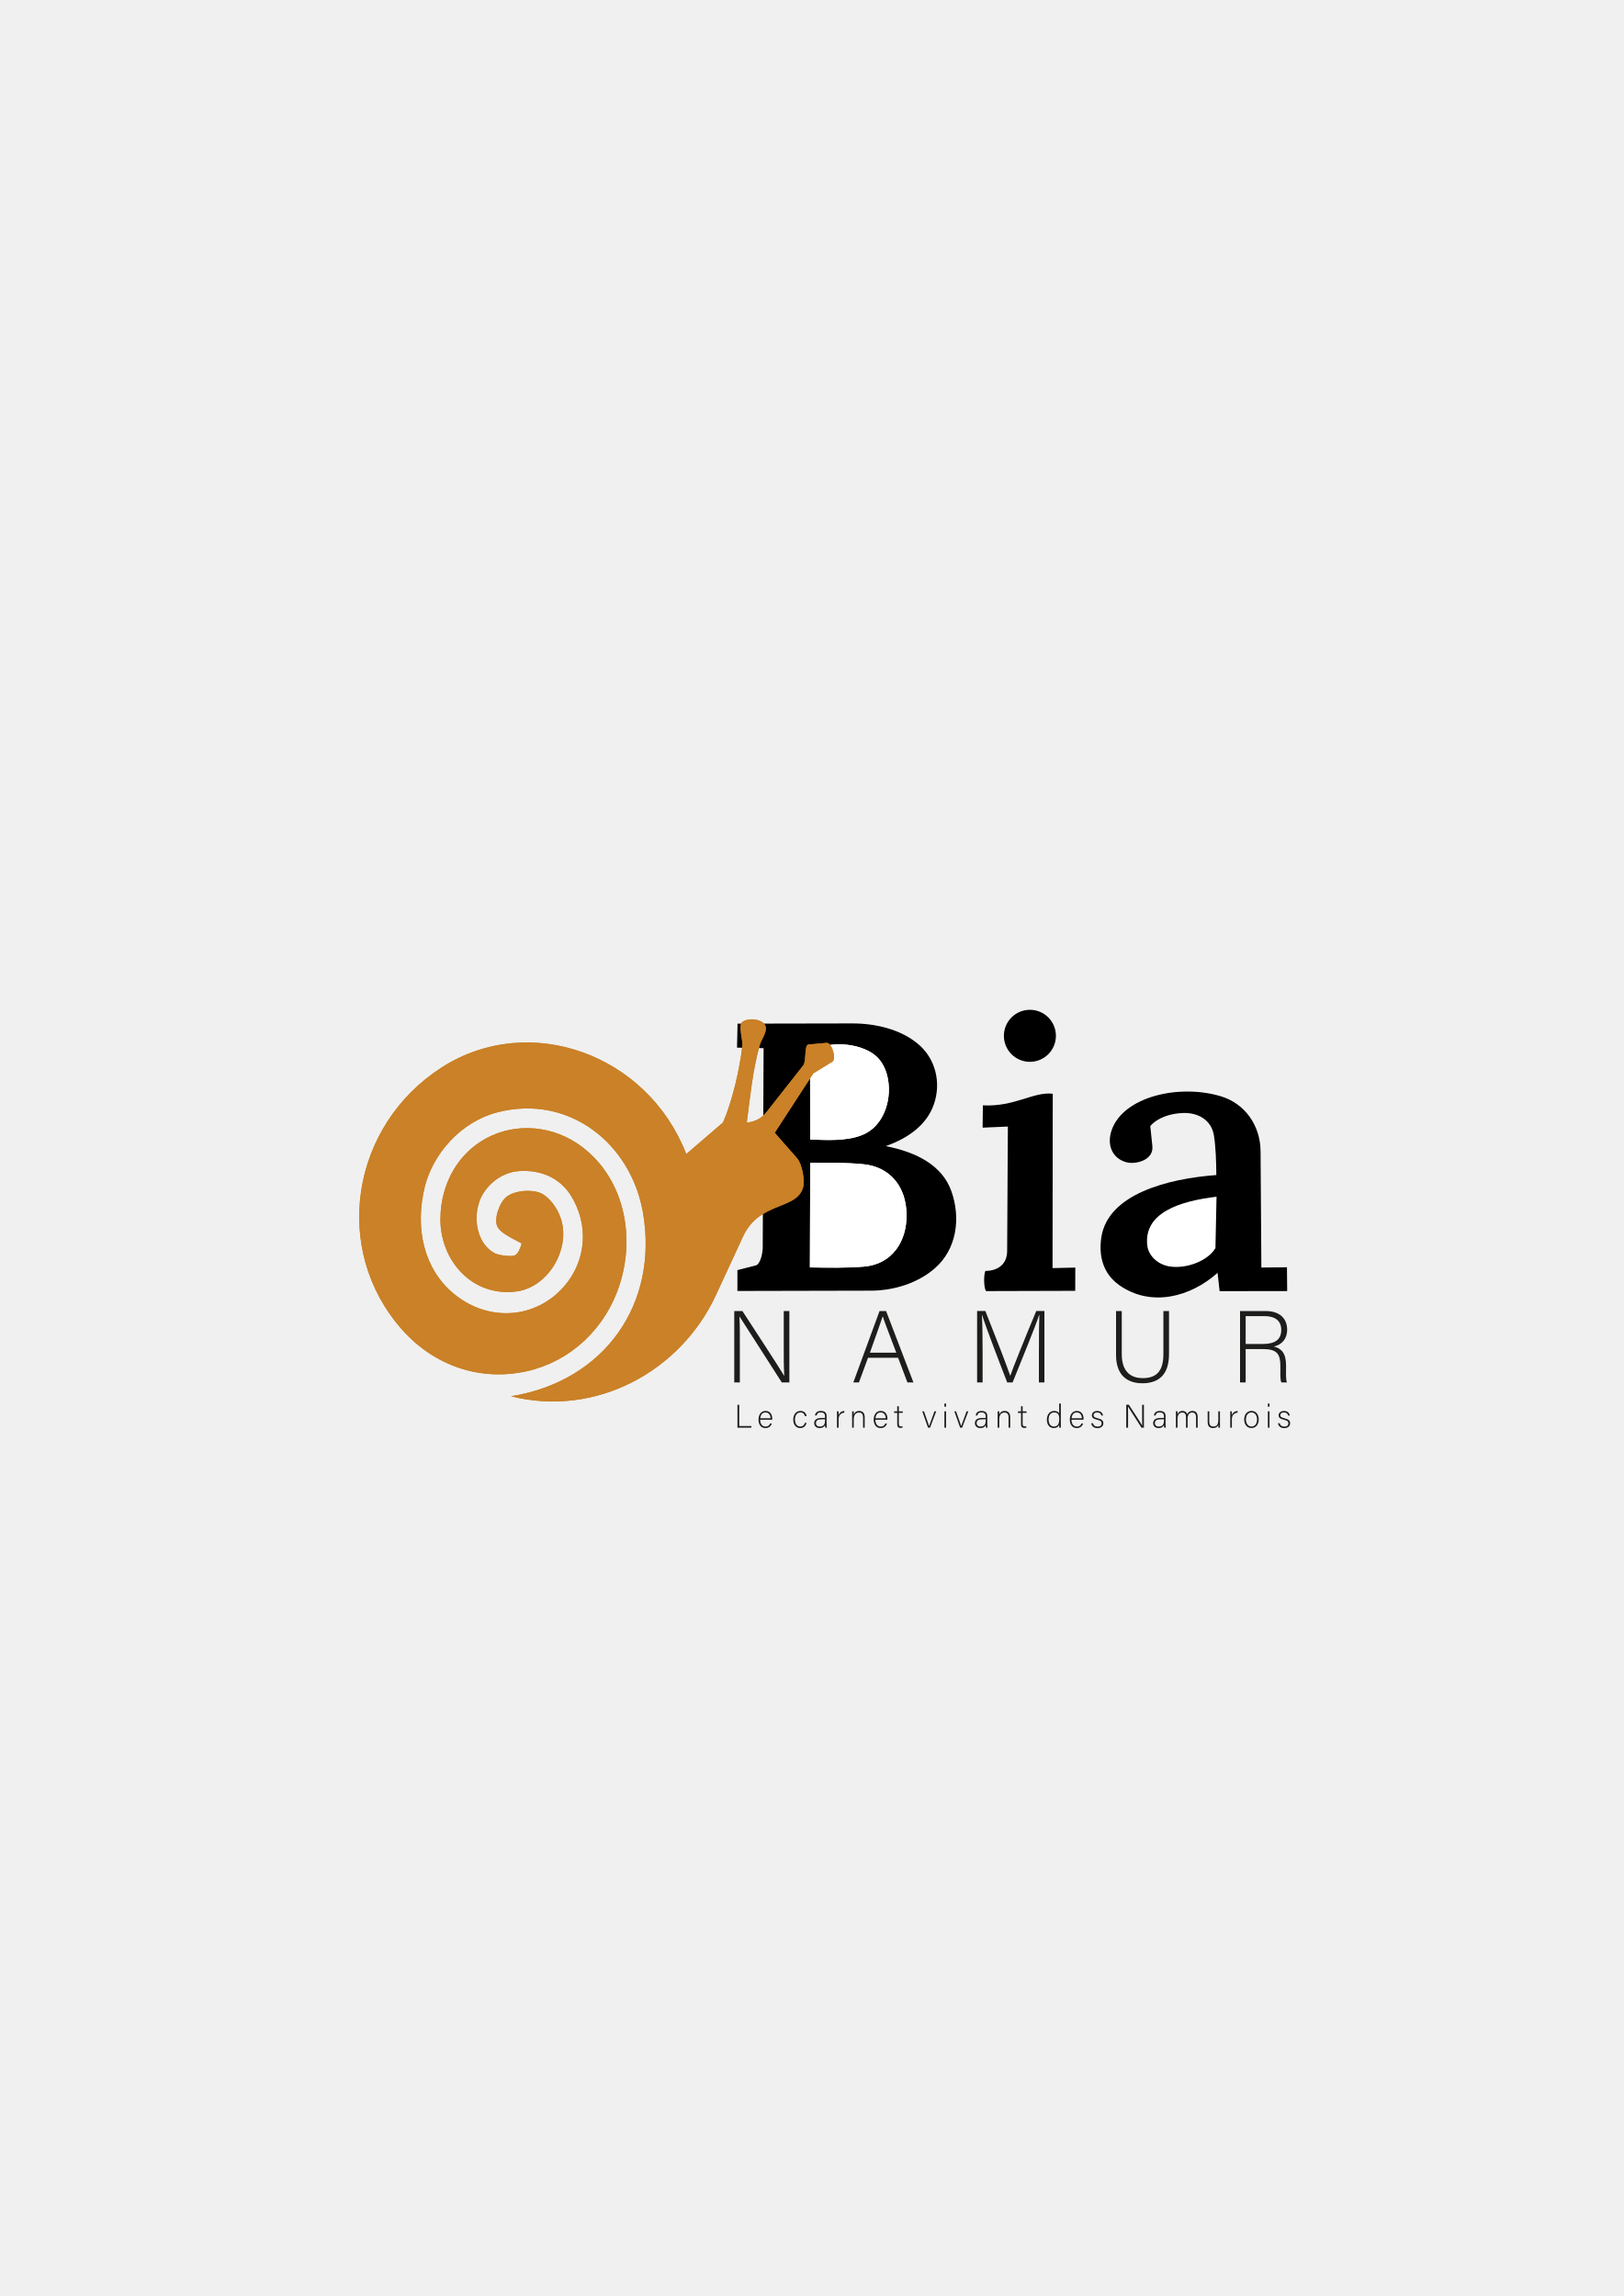
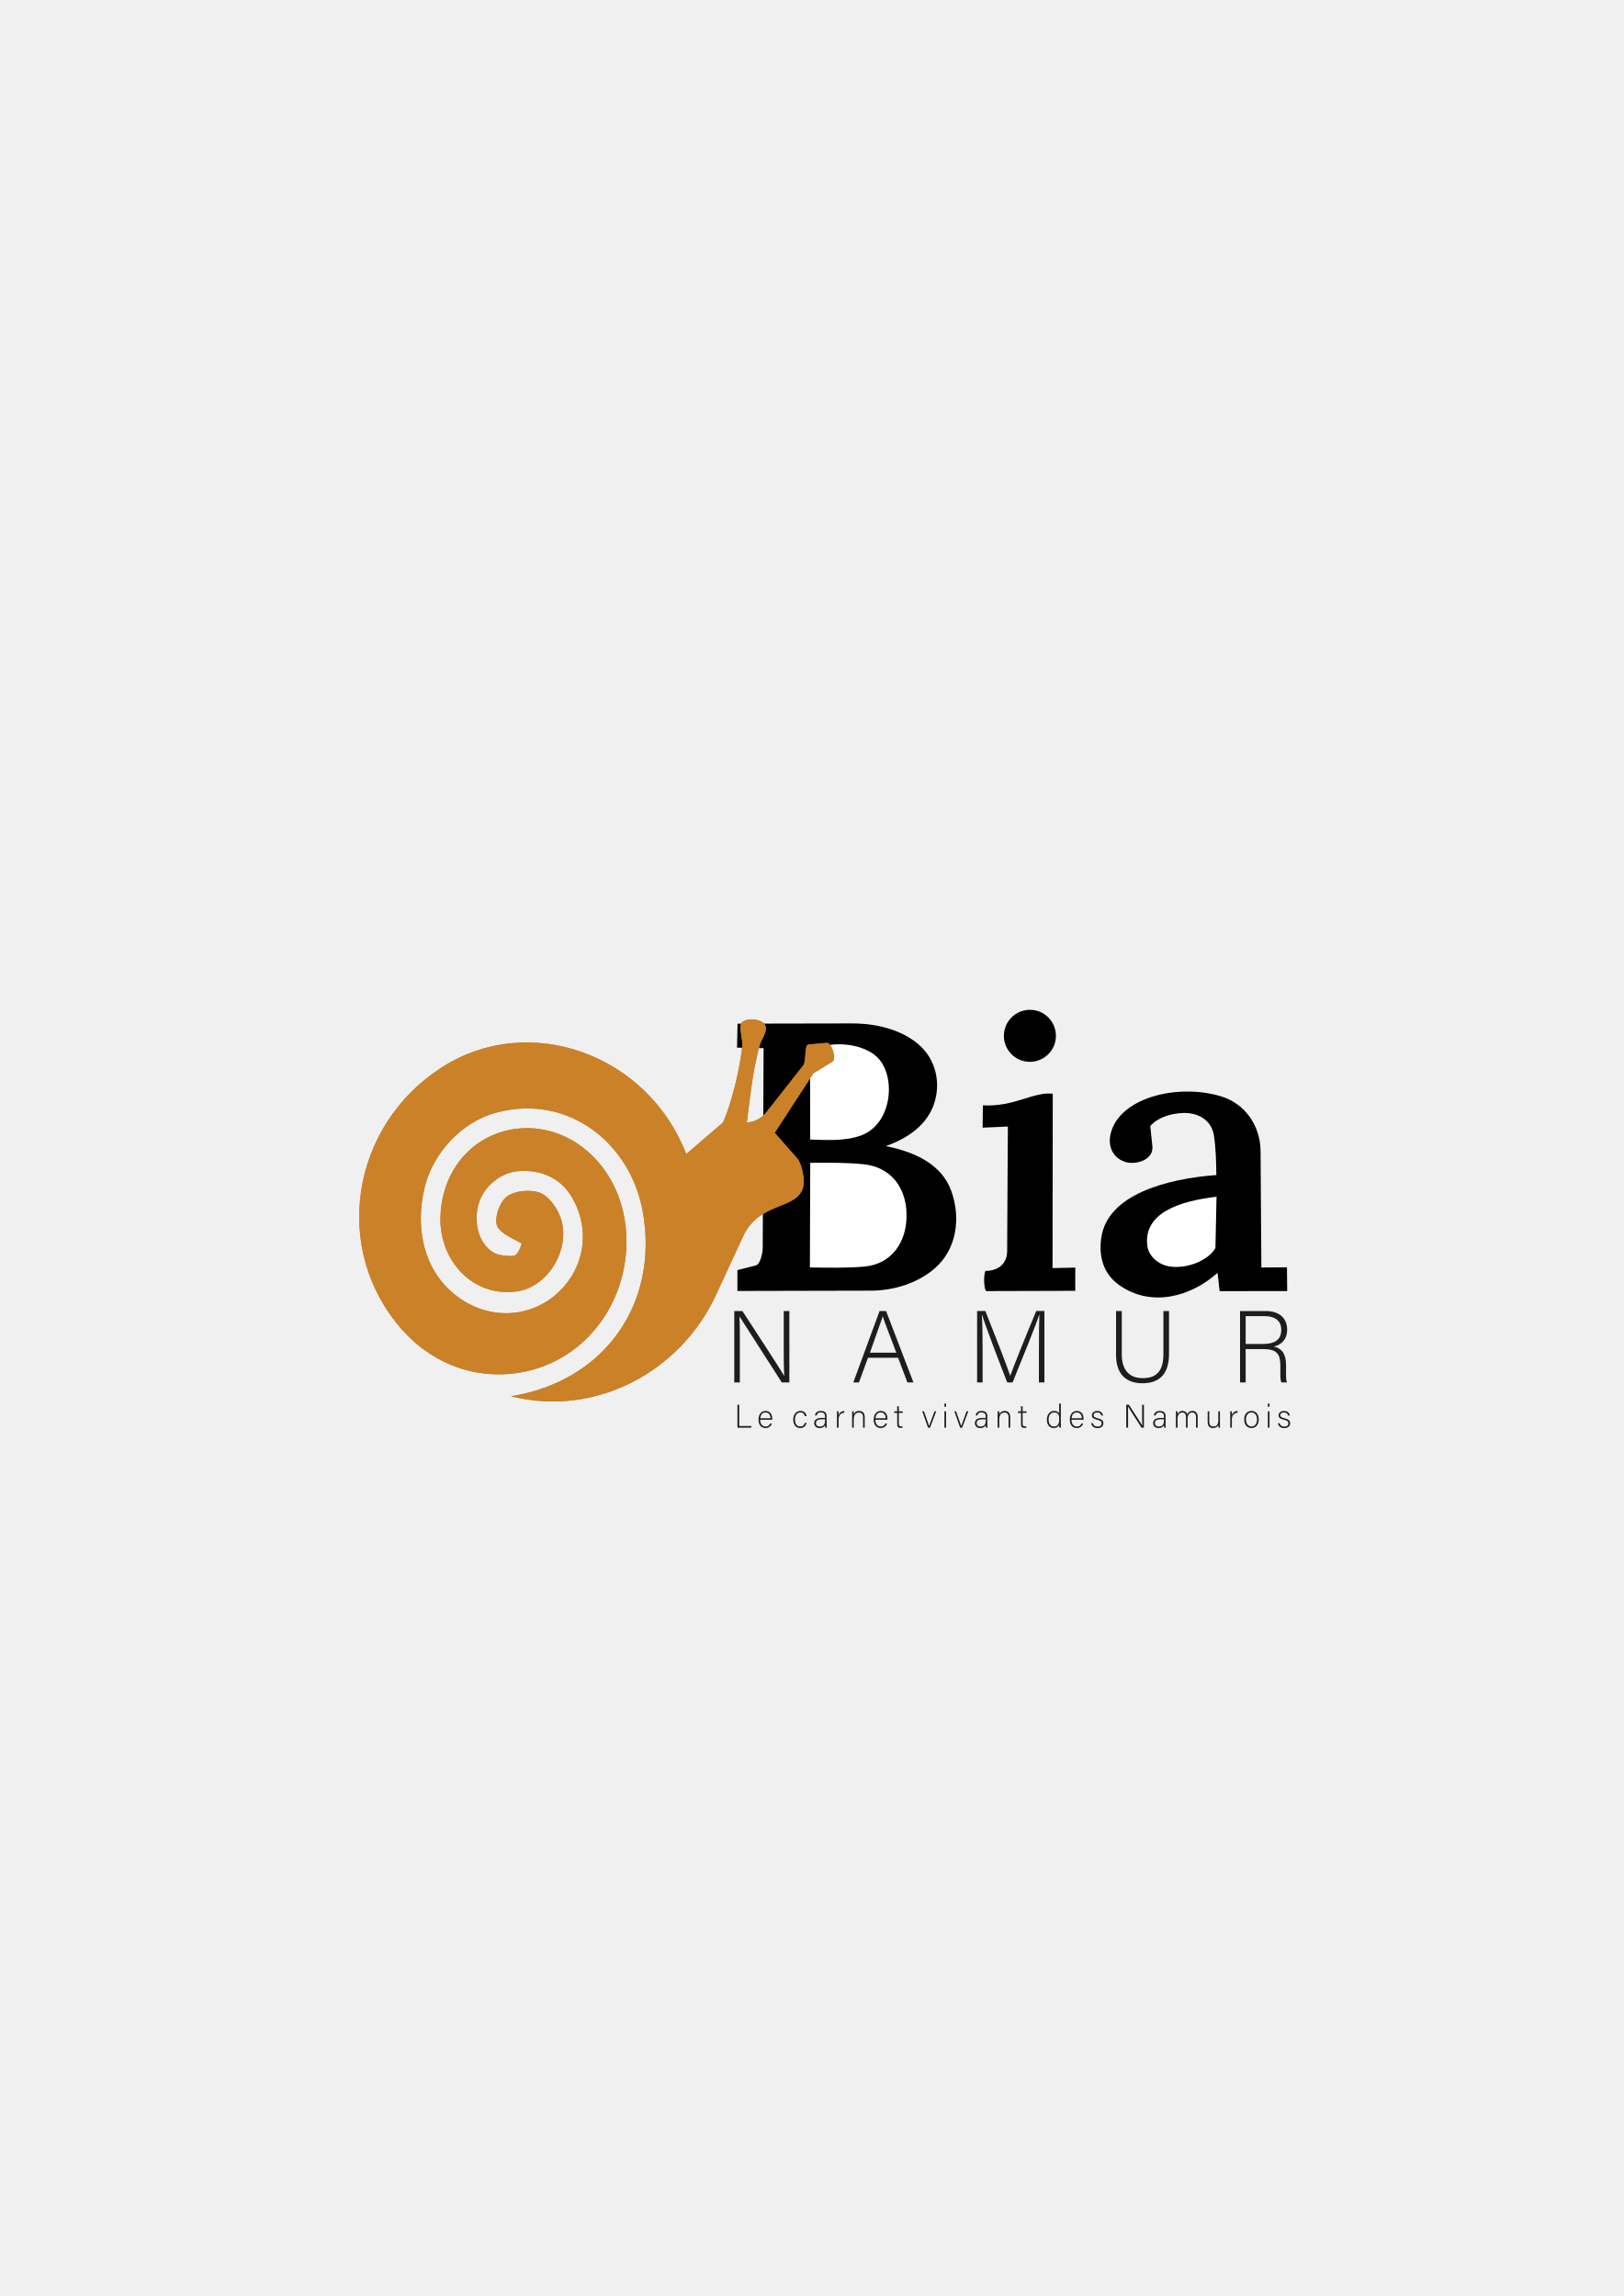
<svg xmlns="http://www.w3.org/2000/svg" id="Calque_1" baseProfile="tiny" version="1.2" viewBox="0 0 595.28 841.89">
  <g>
-     <path d="M387.13,379.81c0-5.27-4.27-9.54-9.54-9.54s-9.54,4.27-9.54,9.54,4.27,9.54,9.54,9.54,9.54-4.27,9.54-9.54ZM319.15,473.26c8.75-.02,17.4-2.86,23.52-8.16,8.11-7.02,9.67-18.54,6.07-28.47-3.34-9.2-12.41-14.11-24-16.39,8.77-3.09,15.19-8.14,17.68-15.44,2.65-7.76.67-16.56-5.86-22.03-6.45-5.4-15.66-7.53-24.17-7.52l-41.99.08-.2,8.81,9.74.19-.32,73.22c0,1.98-.89,6.02-2.53,6.44l-6.74,1.72v7.65s48.8-.11,48.8-.11ZM410.22,471.14c11.74,8.33,26.3,4.41,36.16-4.44l.75,6.72,24.78-.04-.09-8.72-9.38.09-.29-42.63c-.06-9.5-5.77-17.56-14.68-20.2-15.4-4.56-35.57.21-39.88,12.34-2,5.64.28,10.58,5.43,11.91,3.34.87,10.01-.73,9.46-5.96l-.77-7.33c2.72-3.12,7.47-4.66,12.14-4.79,5.28-.14,10.29,2.47,11.2,8.29.69,4.42.84,9.85.87,14.46-17.71,1.32-39.75,6.94-42.16,22.86-1,6.64.55,13.23,6.46,17.42ZM361.51,473.41l32.7-.09.03-8.53-8.35.19.08-63.94c-7.2-.8-13.94,4.87-25.62,4.26l-.1,8.19,9.26-.41-.27,45.72c-.03,4.57-3.18,7.19-7.98,7.22-.68,1.47-.61,6.32.26,7.39Z" fill="#fff" />
-     <path d="M428.96,464.4c-4.95-.75-7.94-4.37-8.33-7.55-1.51-12.16,11.86-16.44,25.37-18.05l-.4,18.83c-2.8,4.8-10.76,7.65-16.64,6.76Z" fill="#fff" />
+     <path d="M387.13,379.81c0-5.27-4.27-9.54-9.54-9.54s-9.54,4.27-9.54,9.54,4.27,9.54,9.54,9.54,9.54-4.27,9.54-9.54ZM319.15,473.26c8.75-.02,17.4-2.86,23.52-8.16,8.11-7.02,9.67-18.54,6.07-28.47-3.34-9.2-12.41-14.11-24-16.39,8.77-3.09,15.19-8.14,17.68-15.44,2.65-7.76.67-16.56-5.86-22.03-6.45-5.4-15.66-7.53-24.17-7.52l-41.99.08-.2,8.81,9.74.19-.32,73.22c0,1.98-.89,6.02-2.53,6.44l-6.74,1.72v7.65l48.8-.11h0ZM410.22,471.14c11.74,8.33,26.3,4.41,36.16-4.44l.75,6.72,24.78-.04-.09-8.72-9.38.09-.29-42.63c-.06-9.5-5.77-17.56-14.68-20.2-15.4-4.56-35.57.21-39.88,12.34-2,5.64.28,10.58,5.43,11.91,3.34.87,10.01-.73,9.46-5.96l-.77-7.33c2.72-3.12,7.47-4.66,12.14-4.79,5.28-.14,10.29,2.47,11.2,8.29.69,4.42.84,9.85.87,14.46-17.71,1.32-39.75,6.94-42.16,22.86-1,6.64.55,13.23,6.46,17.42v.02ZM361.51,473.41l32.7-.09.03-8.53-8.35.19.08-63.94c-7.2-.8-13.94,4.87-25.62,4.26l-.1,8.19,9.26-.41-.27,45.72c-.03,4.57-3.18,7.19-7.98,7.22-.68,1.47-.61,6.32.26,7.39h-.01Z" fill="#fff" />
    <g>
-       <path d="M410.22,471.14c-5.91-4.19-7.46-10.78-6.46-17.42,2.41-15.93,24.45-21.55,42.16-22.86-.03-4.61-.18-10.04-.87-14.46-.91-5.82-5.92-8.44-11.2-8.29-4.67.13-9.43,1.67-12.14,4.79l.77,7.33c.55,5.22-6.12,6.82-9.46,5.96-5.15-1.34-7.44-6.28-5.43-11.91,4.31-12.13,24.49-16.9,39.88-12.34,8.91,2.64,14.61,10.7,14.68,20.2l.29,42.63,9.38-.09.09,8.72-24.78.04-.75-6.72c-9.86,8.85-24.42,12.77-36.16,4.44ZM428.96,464.4c5.88.89,13.83-1.96,16.64-6.76l.4-18.83c-13.51,1.6-26.89,5.89-25.37,18.05.4,3.18,3.38,6.8,8.33,7.55Z" />
+       <path d="M410.22,471.14c-5.91-4.19-7.46-10.78-6.46-17.42,2.41-15.93,24.45-21.55,42.16-22.86-.03-4.61-.18-10.04-.87-14.46-.91-5.82-5.92-8.44-11.2-8.29-4.67.13-9.43,1.67-12.14,4.79l.77,7.33c.55,5.22-6.12,6.82-9.46,5.96-5.15-1.34-7.44-6.28-5.43-11.91,4.31-12.13,24.49-16.9,39.88-12.34,8.91,2.64,14.61,10.7,14.68,20.2l.29,42.63,9.38-.09.09,8.72-24.78.04-.75-6.72c-9.86,8.85-24.42,12.77-36.16,4.44v-.02ZM428.96,464.4c5.88.89,13.83-1.96,16.64-6.76l.4-18.83c-13.51,1.6-26.89,5.89-25.37,18.05.4,3.18,3.38,6.8,8.33,7.55h0Z" />
      <g>
-         <path d="M361.51,473.41c-.87-1.07-.93-5.92-.26-7.39,4.8-.03,7.95-2.65,7.98-7.22l.27-45.72-9.26.41.1-8.19c11.69.61,18.42-5.06,25.62-4.26l-.08,63.94,8.35-.19-.03,8.53-32.7.09Z" />
+         <path d="M361.51,473.41c-.87-1.07-.93-5.92-.26-7.39,4.8-.03,7.95-2.65,7.98-7.22l.27-45.72-9.26.41.1-8.19c11.69.61,18.42-5.06,25.62-4.26l-.08,63.94,8.35-.19-.03,8.53-32.7.09h.01Z" />
        <circle cx="377.58" cy="379.81" r="9.54" />
      </g>
    </g>
-     <g>
-       <path d="M319.15,473.26l-48.81.11v-7.65s6.75-1.72,6.75-1.72c1.64-.42,2.52-4.46,2.53-6.44l.32-73.22-9.74-.19.2-8.81,41.99-.08c8.51-.02,17.72,2.12,24.17,7.52,6.53,5.46,8.51,14.27,5.86,22.03-2.49,7.3-8.91,12.35-17.68,15.44,11.59,2.28,20.67,7.19,24,16.39,3.6,9.93,2.04,21.45-6.07,28.47-6.12,5.3-14.78,8.14-23.52,8.16ZM315.9,416.26c11.58-4.46,12.84-22.7,5.06-29.2-6.16-5.15-18.16-5.09-21.42-2.06-1.23,1.14-2.55,4.58-2.55,6.36l.04,26.48c5.99.18,13.03.67,18.87-1.58ZM332.36,445.21c-.18-9.98-5.9-17.31-15.82-18.31-6.24-.63-13.05-.59-19.49-.52l-.13,38.36c6.57.1,13.53.24,19.85-.3,10.27-.88,15.77-9.19,15.59-19.22Z" />
-       <path d="M332.36,445.21c.18,10.04-5.32,18.35-15.59,19.22-6.32.54-13.28.4-19.85.3l.13-38.36c6.44-.06,13.24-.11,19.49.52,9.92,1,15.64,8.33,15.82,18.31Z" fill="#fff" />
-       <path d="M315.9,416.26c-5.84,2.25-12.88,1.77-18.87,1.58l-.04-26.48c0-1.79,1.32-5.23,2.55-6.36,3.27-3.02,15.26-3.08,21.42,2.06,7.78,6.5,6.51,24.74-5.06,29.2Z" fill="#fff" />
-     </g>
+     <path d="M319.15,473.26l-48.81.11v-7.65l6.75-1.72c1.64-.42,2.52-4.46,2.53-6.44l.32-73.22-9.74-.19.2-8.81,41.99-.08c8.51-.02,17.72,2.12,24.17,7.52,6.53,5.46,8.51,14.27,5.86,22.03-2.49,7.3-8.91,12.35-17.68,15.44,11.59,2.28,20.67,7.19,24,16.39,3.6,9.93,2.04,21.45-6.07,28.47-6.12,5.3-14.78,8.14-23.52,8.16h0ZM315.9,416.26c11.58-4.46,12.84-22.7,5.06-29.2-6.16-5.15-18.16-5.09-21.42-2.06-1.23,1.14-2.55,4.58-2.55,6.36l.04,26.48c5.99.18,13.03.67,18.87-1.58ZM332.36,445.21c-.18-9.98-5.9-17.31-15.82-18.31-6.24-.63-13.05-.59-19.49-.52l-.13,38.36c6.57.1,13.53.24,19.85-.3,10.27-.88,15.77-9.19,15.59-19.22h0Z" />
  </g>
  <g>
-     <path d="M209.63,438.93c7.57,12.84,4.13,27.77-6.69,36.45-10.23,8.2-25.01,8.44-36.46-.91-11.16-9.11-14.52-24.34-10.7-39.5,2.93-11.62,12.88-23.63,26.71-27.16,26.05-6.66,48.86,11.42,53.24,36.9,5.74,33.36-14.05,61.73-48.41,67.26,31.49,7.89,62.37-9.47,75.11-37.03l9.96-21.53c6.04-13.05,19.53-9.56,22.01-17.98.76-2.58-.34-8.63-2.15-10.7l-8.23-9.39,14.18-21.81,6.92-4.23c1.66-1.01-.16-7.09-2.08-6.92l-6.65.61c-1.61.15-.73,6.15-1.88,7.62l-13.36,16.99c-1.95,2.48-4.33,3.73-7.37,4,1.37-10.49,2.14-18.88,4.72-28.37.68-2.49,3.91-6.04,1.22-8.25-1.95-1.6-6.11-1.62-7.7-.14-1.37,1.27.36,6.7.14,8.62-.96,8.45-3.68,20.3-7.08,28.09l-13.49,11.6c-14.21-36.72-57.6-52.32-89.62-31.79-33.38,21.4-40.59,66.93-14.49,96.26,11.89,13.36,28.93,19,45.93,15.1,15.58-3.57,28.64-15.4,33.89-32.12,5.64-17.97,1.27-38.58-13.92-50.09-10.46-7.93-24.27-9.05-35.24-3.08-10.17,5.55-16.46,16.38-16.68,29.18-.26,15.39,11.57,29.05,27.84,26.93,11.65-1.52,19.76-15.38,16.44-26.35-1.39-4.57-4.76-8.63-7.72-9.8-3.56-1.4-9.31-.84-12.24,1.38-2.72,2.05-4.9,8.47-3.33,11.18,1.26,2.16,4.57,3.73,8.8,5.97-.34,1.3-1.22,3.85-2.56,4.4s-5.87-.04-7.3-.79c-6.09-3.18-8.14-11.96-5.62-19.06,1.88-5.3,7.49-10.56,14.4-11.07,7.9-.58,15.23,2.34,19.45,9.5Z" fill="#ca8127" />
-     <path d="M209.63,438.93c-4.22-7.16-11.56-10.08-19.45-9.5-6.91.51-12.52,5.77-14.4,11.07-2.53,7.1-.47,15.88,5.62,19.06,1.43.75,5.96,1.34,7.3.79s2.22-3.1,2.56-4.4c-4.23-2.25-7.54-3.81-8.8-5.97-1.58-2.71.61-9.13,3.33-11.18,2.94-2.22,8.68-2.78,12.24-1.38,2.96,1.16,6.34,5.23,7.72,9.8,3.33,10.97-4.79,24.83-16.44,26.35-16.27,2.13-28.1-11.54-27.84-26.93.22-12.8,6.5-23.63,16.68-29.18,10.96-5.98,24.77-4.85,35.24,3.08,15.19,11.51,19.56,32.11,13.92,50.09-5.25,16.73-18.3,28.55-33.89,32.12-17.01,3.9-34.04-1.74-45.93-15.1-26.11-29.33-18.89-74.86,14.49-96.26,32.02-20.53,75.41-4.93,89.62,31.79l13.49-11.6c3.4-7.79,6.12-19.64,7.08-28.09.22-1.92-1.5-7.35-.14-8.62,1.6-1.49,5.75-1.46,7.7.14,2.69,2.2-.55,5.76-1.22,8.25-2.58,9.49-3.35,17.88-4.72,28.37,3.05-.27,5.42-1.52,7.37-4l13.36-16.99c1.16-1.47.28-7.48,1.88-7.62l6.65-.61c1.92-.18,3.74,5.9,2.08,6.92l-6.92,4.23-14.18,21.81,8.23,9.39c1.81,2.07,2.91,8.12,2.15,10.7-2.48,8.42-15.97,4.92-22.01,17.98l-9.96,21.53c-12.74,27.56-43.61,44.92-75.11,37.03,34.37-5.53,54.15-33.9,48.41-67.26-4.38-25.48-27.19-43.56-53.24-36.9-13.83,3.54-23.78,15.54-26.71,27.16-3.82,15.16-.46,30.38,10.7,39.5,11.46,9.35,26.23,9.11,36.46.91,10.82-8.67,14.25-23.61,6.69-36.45Z" fill="#ca8127" />
+     <path d="M209.63,438.93c7.57,12.84,4.13,27.77-6.69,36.45-10.23,8.2-25.01,8.44-36.46-.91-11.16-9.11-14.52-24.34-10.7-39.5,2.93-11.62,12.88-23.63,26.71-27.16,26.05-6.66,48.86,11.42,53.24,36.9,5.74,33.36-14.05,61.73-48.41,67.26,31.49,7.89,62.37-9.47,75.11-37.03l9.96-21.53c6.04-13.05,19.53-9.56,22.01-17.98.76-2.58-.34-8.63-2.15-10.7l-8.23-9.39,14.18-21.81,6.92-4.23c1.66-1.01-.16-7.09-2.08-6.92l-6.65.61c-1.61.15-.73,6.15-1.88,7.62l-13.36,16.99c-1.95,2.48-4.33,3.73-7.37,4,1.37-10.49,2.14-18.88,4.72-28.37.68-2.49,3.91-6.04,1.22-8.25-1.95-1.6-6.11-1.62-7.7-.14-1.37,1.27.36,6.7.14,8.62-.96,8.45-3.68,20.3-7.08,28.09l-13.49,11.6c-14.21-36.72-57.6-52.32-89.62-31.79-33.38,21.4-40.59,66.93-14.49,96.26,11.89,13.36,28.93,19,45.93,15.1,15.58-3.57,28.64-15.4,33.89-32.12,5.64-17.97,1.27-38.58-13.92-50.09-10.46-7.93-24.27-9.05-35.24-3.08-10.17,5.55-16.46,16.38-16.68,29.18-.26,15.39,11.57,29.05,27.84,26.93,11.65-1.52,19.76-15.38,16.44-26.35-1.39-4.57-4.76-8.63-7.72-9.8-3.56-1.4-9.31-.84-12.24,1.38-2.72,2.05-4.9,8.47-3.33,11.18,1.26,2.16,4.57,3.73,8.8,5.97-.34,1.3-1.22,3.85-2.56,4.4s-5.87-.04-7.3-.79c-6.09-3.18-8.14-11.96-5.62-19.06,1.88-5.3,7.49-10.56,14.4-11.07,7.9-.58,15.23,2.34,19.45,9.5v.03Z" fill="#ca8127" />
+     <path d="M209.63,438.93c-4.22-7.16-11.56-10.08-19.45-9.5-6.91.51-12.52,5.77-14.4,11.07-2.53,7.1-.47,15.88,5.62,19.06,1.43.75,5.96,1.34,7.3.79s2.22-3.1,2.56-4.4c-4.23-2.25-7.54-3.81-8.8-5.97-1.58-2.71.61-9.13,3.33-11.18,2.94-2.22,8.68-2.78,12.24-1.38,2.96,1.16,6.34,5.23,7.72,9.8,3.33,10.97-4.79,24.83-16.44,26.35-16.27,2.13-28.1-11.54-27.84-26.93.22-12.8,6.5-23.63,16.68-29.18,10.96-5.98,24.77-4.85,35.24,3.08,15.19,11.51,19.56,32.11,13.92,50.09-5.25,16.73-18.3,28.55-33.89,32.12-17.01,3.9-34.04-1.74-45.93-15.1-26.11-29.33-18.89-74.86,14.49-96.26,32.02-20.53,75.41-4.93,89.62,31.79l13.49-11.6c3.4-7.79,6.12-19.64,7.08-28.09.22-1.92-1.5-7.35-.14-8.62,1.6-1.49,5.75-1.46,7.7.14,2.69,2.2-.55,5.76-1.22,8.25-2.58,9.49-3.35,17.88-4.72,28.37,3.05-.27,5.42-1.52,7.37-4l13.36-16.99c1.16-1.47.28-7.48,1.88-7.62l6.65-.61c1.92-.18,3.74,5.9,2.08,6.92l-6.92,4.23-14.18,21.81,8.23,9.39c1.81,2.07,2.91,8.12,2.15,10.7-2.48,8.42-15.97,4.92-22.01,17.98l-9.96,21.53c-12.74,27.56-43.61,44.92-75.11,37.03,34.37-5.53,54.15-33.9,48.41-67.26-4.38-25.48-27.19-43.56-53.24-36.9-13.83,3.54-23.78,15.54-26.71,27.16-3.82,15.16-.46,30.38,10.7,39.5,11.46,9.35,26.23,9.11,36.46.91,10.82-8.67,14.25-23.61,6.69-36.45v-.03Z" fill="#ca8127" />
  </g>
  <g>
-     <path d="M269.19,506.91v-26.19h2.99c4.08,6.29,13.66,20.92,15.3,23.76h.04c-.22-3.78-.19-7.63-.19-11.9v-11.86h2.06v26.19h-2.77c-3.89-6.06-13.62-21.29-15.49-24.17h-.04c.19,3.44.15,7.26.15,12.01v12.16h-2.06Z" fill="#1d1d1b" />
-     <path d="M318.23,497.86l-3.33,9.05h-2.06l9.62-26.19h2.39l10.03,26.19h-2.21l-3.41-9.05h-11.04ZM328.59,495.99c-2.92-7.78-4.42-11.52-4.94-13.28h-.04c-.64,1.98-2.32,6.62-4.68,13.28h9.65Z" fill="#1d1d1b" />
-     <path d="M380.89,494.86c0-5.12.04-10.03.15-12.65h-.11c-1.05,3.52-6.36,16.42-9.69,24.69h-1.98c-2.51-6.4-8.01-20.76-9.2-24.73h-.08c.19,2.99.26,9.09.26,13.58v11.15h-2.02v-26.19h3.03c3.59,8.98,8.12,20.73,9.09,23.68h.07c.6-1.91,5.84-14.97,9.5-23.68h2.99v26.19h-2.02v-12.05Z" fill="#1d1d1b" />
-     <path d="M411.26,480.72v15.86c0,6.96,3.93,8.75,7.63,8.75,4.38,0,7.63-1.83,7.63-8.75v-15.86h2.06v15.75c0,8.19-4.34,10.74-9.77,10.74s-9.65-2.81-9.65-10.4v-16.09h2.1Z" fill="#1d1d1b" />
-     <path d="M456.68,494.68v12.23h-2.06v-26.19h9.39c5.16,0,7.89,2.77,7.89,6.88,0,3.33-1.98,5.5-4.9,6.14,2.69.64,4.49,2.39,4.49,6.85v1.01c0,1.83-.15,4.3.34,5.31h-2.06c-.49-1.12-.37-3.22-.37-5.46v-.67c0-4.3-1.27-6.1-6.29-6.1h-6.44ZM456.68,492.8h6.32c4.6,0,6.73-1.72,6.73-5.16,0-3.22-2.1-5.05-6.17-5.05h-6.88v10.21Z" fill="#1d1d1b" />
+     <path d="M269.19,506.91v-26.19h2.99c4.08,6.29,13.66,20.92,15.3,23.76h.04c-.22-3.78-.19-7.63-.19-11.9v-11.86h2.06v26.19h-2.77c-3.89-6.06-13.62-21.29-15.49-24.17h-.04c.19,3.44.15,7.26.15,12.01v12.16h-2.06.01Z" fill="#1d1d1b" />
+     <path d="M318.23,497.86l-3.33,9.05h-2.06l9.62-26.19h2.39l10.03,26.19h-2.21l-3.41-9.05h-11.04,0ZM328.59,495.99c-2.92-7.78-4.42-11.52-4.94-13.28h-.04c-.64,1.98-2.32,6.62-4.68,13.28h9.66Z" fill="#1d1d1b" />
+     <path d="M380.89,494.86c0-5.12.04-10.03.15-12.65h-.11c-1.05,3.52-6.36,16.42-9.69,24.69h-1.98c-2.51-6.4-8.01-20.76-9.2-24.73h-.08c.19,2.99.26,9.09.26,13.58v11.15h-2.02v-26.19h3.03c3.59,8.98,8.12,20.73,9.09,23.68h.07c.6-1.91,5.84-14.97,9.5-23.68h2.99v26.19h-2.02v-12.05h0Z" fill="#1d1d1b" />
+     <path d="M411.26,480.72v15.86c0,6.96,3.93,8.75,7.63,8.75,4.38,0,7.63-1.83,7.63-8.75v-15.86h2.06v15.75c0,8.19-4.34,10.74-9.77,10.74s-9.65-2.81-9.65-10.4v-16.09h2.1,0Z" fill="#1d1d1b" />
+     <path d="M456.68,494.68v12.23h-2.06v-26.19h9.39c5.16,0,7.89,2.77,7.89,6.88,0,3.33-1.98,5.5-4.9,6.14,2.69.64,4.49,2.39,4.49,6.85v1.01c0,1.83-.15,4.3.34,5.31h-2.06c-.49-1.12-.37-3.22-.37-5.46v-.67c0-4.3-1.27-6.1-6.29-6.1h-6.44,0ZM456.68,492.8h6.32c4.6,0,6.73-1.72,6.73-5.16,0-3.22-2.1-5.05-6.17-5.05h-6.88v10.21Z" fill="#1d1d1b" />
  </g>
  <g>
-     <path d="M270.36,515.1h.65v7.8h4.51l-.12.6h-5.04v-8.4Z" fill="#1d1d1b" />
-     <path d="M278.69,520.57c.01,1.55.79,2.51,1.94,2.51s1.51-.64,1.73-1.13h.61c-.25.79-.89,1.69-2.36,1.69-1.82,0-2.53-1.57-2.53-3.09,0-1.71.85-3.19,2.6-3.19,1.85,0,2.43,1.59,2.43,2.72,0,.17,0,.34-.01.49h-4.41ZM282.49,520.04c-.01-1.19-.66-2.12-1.83-2.12-1.24,0-1.8.86-1.93,2.12h3.77Z" fill="#1d1d1b" />
-     <path d="M295.72,521.73c-.29,1.05-.98,1.91-2.33,1.91-1.5,0-2.57-1.12-2.57-3.12,0-1.64.88-3.17,2.64-3.17,1.52,0,2.15,1.08,2.25,1.92h-.61c-.18-.7-.64-1.36-1.65-1.36-1.27,0-1.99,1.08-1.99,2.58s.67,2.58,1.93,2.58c.88,0,1.4-.44,1.71-1.34h.61Z" fill="#1d1d1b" />
-     <path d="M303.07,522.35c0,.53.05.95.08,1.14h-.58c-.05-.14-.08-.41-.11-.92-.2.44-.73,1.07-1.97,1.07-1.39,0-1.99-.9-1.99-1.8,0-1.32,1.02-1.92,2.82-1.92h1.14v-.61c0-.6-.18-1.4-1.55-1.4-1.21,0-1.39.64-1.52,1.13h-.6c.07-.66.48-1.68,2.13-1.68,1.37,0,2.13.58,2.13,1.89v3.11ZM302.48,520.43h-1.18c-1.33,0-2.16.35-2.16,1.38,0,.75.54,1.27,1.38,1.27,1.71,0,1.96-1.14,1.96-2.43v-.22Z" fill="#1d1d1b" />
-     <path d="M306.85,519.13c0-1.01-.01-1.44-.01-1.63h.59c.01.19.02.58.02,1.34.35-.9,1.12-1.44,2.09-1.49v.65c-1.25.08-2.09.95-2.09,2.38v3.12h-.6v-4.37Z" fill="#1d1d1b" />
-     <path d="M312.41,519.01c0-.53,0-1.03-.01-1.51h.59c.02.19.04.97.02,1.14.26-.61.76-1.28,1.99-1.28,1.07,0,2.01.6,2.01,2.25v3.89h-.6v-3.79c0-1.07-.44-1.76-1.49-1.76-1.43,0-1.92,1.19-1.92,2.49v3.06h-.6v-4.49Z" fill="#1d1d1b" />
-     <path d="M320.92,520.57c.01,1.55.79,2.51,1.94,2.51s1.51-.64,1.73-1.13h.61c-.25.79-.89,1.69-2.36,1.69-1.82,0-2.53-1.57-2.53-3.09,0-1.71.85-3.19,2.6-3.19,1.85,0,2.43,1.59,2.43,2.72,0,.17,0,.34-.01.49h-4.41ZM324.72,520.04c-.01-1.19-.66-2.12-1.83-2.12-1.24,0-1.8.86-1.93,2.12h3.77Z" fill="#1d1d1b" />
-     <path d="M327.81,517.5h1.12v-1.87h.6v1.87h1.43v.56h-1.43v3.9c0,.67.14,1.06.72,1.06.18,0,.43-.01.62-.07v.53c-.2.08-.49.11-.74.11-.77,0-1.2-.38-1.2-1.34v-4.17h-1.12v-.56Z" fill="#1d1d1b" />
-     <path d="M338.74,517.5c.97,2.75,1.64,4.62,1.87,5.39h.01c.13-.44.8-2.23,1.97-5.39h.64l-2.27,6h-.72l-2.13-6h.64Z" fill="#1d1d1b" />
+     <path d="M270.36,515.1h.65v7.8h4.51l-.12.6h-5.04v-8.4h0Z" fill="#1d1d1b" />
+     <path d="M278.69,520.57c.01,1.55.79,2.51,1.94,2.51s1.51-.64,1.73-1.13h.61c-.25.79-.89,1.69-2.36,1.69-1.82,0-2.53-1.57-2.53-3.09,0-1.71.85-3.19,2.6-3.19,1.85,0,2.43,1.59,2.43,2.72,0,.17,0,.34-.01.49h-4.41ZM282.49,520.04c-.01-1.19-.66-2.12-1.83-2.12-1.24,0-1.8.86-1.93,2.12h3.77-.01Z" fill="#1d1d1b" />
+     <path d="M295.72,521.73c-.29,1.05-.98,1.91-2.33,1.91-1.5,0-2.57-1.12-2.57-3.12,0-1.64.88-3.17,2.64-3.17,1.52,0,2.15,1.08,2.25,1.92h-.61c-.18-.7-.64-1.36-1.65-1.36-1.27,0-1.99,1.08-1.99,2.58s.67,2.58,1.93,2.58c.88,0,1.4-.44,1.71-1.34h.62Z" fill="#1d1d1b" />
+     <path d="M303.07,522.35c0,.53.05.95.08,1.14h-.58c-.05-.14-.08-.41-.11-.92-.2.44-.73,1.07-1.97,1.07-1.39,0-1.99-.9-1.99-1.8,0-1.32,1.02-1.92,2.82-1.92h1.14v-.61c0-.6-.18-1.4-1.55-1.4-1.21,0-1.39.64-1.52,1.13h-.6c.07-.66.48-1.68,2.13-1.68,1.37,0,2.13.58,2.13,1.89v3.11h.02ZM302.48,520.43h-1.18c-1.33,0-2.16.35-2.16,1.38,0,.75.54,1.27,1.38,1.27,1.71,0,1.96-1.14,1.96-2.43v-.22h0Z" fill="#1d1d1b" />
+     <path d="M306.85,519.13c0-1.01-.01-1.44-.01-1.63h.59c.01.19.02.58.02,1.34.35-.9,1.12-1.44,2.09-1.49v.65c-1.25.08-2.09.95-2.09,2.38v3.12h-.6v-4.37h0Z" fill="#1d1d1b" />
+     <path d="M312.41,519.01c0-.53,0-1.03-.01-1.51h.59c.02.19.04.97.02,1.14.26-.61.76-1.28,1.99-1.28,1.07,0,2.01.6,2.01,2.25v3.89h-.6v-3.79c0-1.07-.44-1.76-1.49-1.76-1.43,0-1.92,1.19-1.92,2.49v3.06h-.6v-4.49h.01Z" fill="#1d1d1b" />
+     <path d="M320.92,520.57c.01,1.55.79,2.51,1.94,2.51s1.51-.64,1.73-1.13h.61c-.25.79-.89,1.69-2.36,1.69-1.82,0-2.53-1.57-2.53-3.09,0-1.71.85-3.19,2.6-3.19,1.85,0,2.43,1.59,2.43,2.72,0,.17,0,.34-.01.49h-4.41ZM324.72,520.04c-.01-1.19-.66-2.12-1.83-2.12-1.24,0-1.8.86-1.93,2.12h3.77-.01Z" fill="#1d1d1b" />
+     <path d="M327.81,517.5h1.12v-1.87h.6v1.87h1.43v.56h-1.43v3.9c0,.67.14,1.06.72,1.06.18,0,.43-.01.62-.07v.53c-.2.08-.49.11-.74.11-.77,0-1.2-.38-1.2-1.34v-4.17h-1.12v-.58Z" fill="#1d1d1b" />
+     <path d="M338.74,517.5c.97,2.75,1.64,4.62,1.87,5.39h.01c.13-.44.8-2.23,1.97-5.39h.64l-2.27,6h-.72l-2.13-6h.64-.01Z" fill="#1d1d1b" />
    <path d="M346.24,514.65h.6v1.16h-.6v-1.16ZM346.24,517.5h.6v6h-.6v-6Z" fill="#1d1d1b" />
-     <path d="M350.51,517.5c.97,2.75,1.64,4.62,1.87,5.39h.01c.13-.44.8-2.23,1.97-5.39h.64l-2.27,6h-.72l-2.13-6h.64Z" fill="#1d1d1b" />
-     <path d="M361.98,522.35c0,.53.05.95.08,1.14h-.58c-.05-.14-.08-.41-.11-.92-.2.44-.73,1.07-1.97,1.07-1.39,0-1.99-.9-1.99-1.8,0-1.32,1.02-1.92,2.82-1.92h1.14v-.61c0-.6-.18-1.4-1.55-1.4-1.21,0-1.39.64-1.52,1.13h-.6c.07-.66.48-1.68,2.13-1.68,1.37,0,2.13.58,2.13,1.89v3.11ZM361.39,520.43h-1.18c-1.33,0-2.16.35-2.16,1.38,0,.75.54,1.27,1.38,1.27,1.71,0,1.96-1.14,1.96-2.43v-.22Z" fill="#1d1d1b" />
-     <path d="M365.76,519.01c0-.53,0-1.03-.01-1.51h.59c.02.19.04.97.02,1.14.26-.61.76-1.28,1.99-1.28,1.07,0,2.01.6,2.01,2.25v3.89h-.6v-3.79c0-1.07-.44-1.76-1.49-1.76-1.43,0-1.92,1.19-1.92,2.49v3.06h-.6v-4.49Z" fill="#1d1d1b" />
-     <path d="M373.2,517.5h1.12v-1.87h.6v1.87h1.43v.56h-1.43v3.9c0,.67.14,1.06.72,1.06.18,0,.43-.01.62-.07v.53c-.2.08-.49.11-.74.11-.77,0-1.2-.38-1.2-1.34v-4.17h-1.12v-.56Z" fill="#1d1d1b" />
-     <path d="M388.92,514.65v7.11c0,.58,0,1.13.01,1.73h-.58c-.02-.14-.04-.71-.04-1.01-.3.73-.97,1.15-2.01,1.15-1.56,0-2.5-1.27-2.5-3.07s1.02-3.21,2.65-3.21c1.2,0,1.68.52,1.86.9v-3.6h.6ZM384.44,520.54c0,1.64.85,2.53,1.88,2.53,1.58,0,2.01-1.09,2.01-2.72,0-1.55-.37-2.43-1.91-2.43-1.19,0-1.99.95-1.99,2.63Z" fill="#1d1d1b" />
-     <path d="M392.82,520.57c.01,1.55.79,2.51,1.94,2.51s1.51-.64,1.73-1.13h.61c-.25.79-.89,1.69-2.36,1.69-1.82,0-2.53-1.57-2.53-3.09,0-1.71.85-3.19,2.6-3.19,1.85,0,2.43,1.59,2.43,2.72,0,.17,0,.34-.01.49h-4.41ZM396.62,520.04c-.01-1.19-.66-2.12-1.83-2.12-1.24,0-1.8.86-1.93,2.12h3.77Z" fill="#1d1d1b" />
-     <path d="M400.66,521.84c.2.78.76,1.25,1.7,1.25,1.07,0,1.5-.49,1.5-1.16s-.29-1.02-1.63-1.34c-1.55-.37-1.93-.84-1.93-1.63s.62-1.59,1.98-1.59,2,.83,2.1,1.68h-.6c-.11-.5-.5-1.13-1.52-1.13s-1.34.52-1.34,1c0,.55.29.83,1.48,1.12,1.69.41,2.11.96,2.11,1.86,0,1.09-.89,1.76-2.15,1.76-1.37,0-2.13-.72-2.3-1.8h.61Z" fill="#1d1d1b" />
-     <path d="M412.9,523.49v-8.4h.96c1.31,2.01,4.38,6.7,4.91,7.62h.01c-.07-1.21-.06-2.45-.06-3.81v-3.8h.66v8.4h-.89c-1.25-1.94-4.37-6.82-4.96-7.75h-.01c.06,1.1.05,2.33.05,3.85v3.9h-.66Z" fill="#1d1d1b" />
-     <path d="M427.33,522.35c0,.53.05.95.08,1.14h-.58c-.05-.14-.08-.41-.11-.92-.2.44-.73,1.07-1.97,1.07-1.39,0-1.99-.9-1.99-1.8,0-1.32,1.02-1.92,2.82-1.92h1.14v-.61c0-.6-.18-1.4-1.55-1.4-1.21,0-1.39.64-1.52,1.13h-.6c.07-.66.48-1.68,2.13-1.68,1.37,0,2.14.58,2.14,1.89v3.11ZM426.74,520.43h-1.18c-1.33,0-2.16.35-2.16,1.38,0,.75.54,1.27,1.38,1.27,1.71,0,1.96-1.14,1.96-2.43v-.22Z" fill="#1d1d1b" />
-     <path d="M431.11,519.04c0-.52,0-1.08-.01-1.55h.59c.01.2.04.72.02,1.07.25-.6.8-1.21,1.8-1.21.84,0,1.5.42,1.74,1.19.3-.62.9-1.19,1.96-1.19.92,0,1.88.53,1.88,2.19v3.95h-.6v-3.87c0-.8-.29-1.68-1.4-1.68s-1.69.94-1.69,2.1v3.45h-.59v-3.86c0-.88-.26-1.69-1.37-1.69-1.16,0-1.73,1.03-1.73,2.25v3.3h-.6v-4.45Z" fill="#1d1d1b" />
-     <path d="M447.26,521.74c0,.59.01,1.52.01,1.75h-.58c-.02-.16-.04-.55-.04-1.04-.25.71-.86,1.19-1.93,1.19-.86,0-1.97-.34-1.97-2.17v-3.97h.59v3.83c0,.88.28,1.73,1.46,1.73,1.34,0,1.85-.76,1.85-2.47v-3.08h.6v4.25Z" fill="#1d1d1b" />
-     <path d="M451.03,519.13c0-1.01-.01-1.44-.01-1.63h.59c.01.19.02.58.02,1.34.35-.9,1.12-1.44,2.09-1.49v.65c-1.25.08-2.09.95-2.09,2.38v3.12h-.6v-4.37Z" fill="#1d1d1b" />
-     <path d="M461.48,520.48c0,1.67-.92,3.15-2.71,3.15-1.62,0-2.63-1.33-2.63-3.14,0-1.72.95-3.14,2.69-3.14,1.59,0,2.65,1.25,2.65,3.13ZM456.78,520.49c0,1.43.77,2.58,2.04,2.58s2.03-1.07,2.03-2.58c0-1.42-.72-2.58-2.05-2.58s-2.01,1.14-2.01,2.58Z" fill="#1d1d1b" />
+     <path d="M350.51,517.5c.97,2.75,1.64,4.62,1.87,5.39h.01c.13-.44.8-2.23,1.97-5.39h.64l-2.27,6h-.72l-2.13-6h.64-.01Z" fill="#1d1d1b" />
+     <path d="M361.98,522.35c0,.53.05.95.08,1.14h-.58c-.05-.14-.08-.41-.11-.92-.2.44-.73,1.07-1.97,1.07-1.39,0-1.99-.9-1.99-1.8,0-1.32,1.02-1.92,2.82-1.92h1.14v-.61c0-.6-.18-1.4-1.55-1.4-1.21,0-1.39.64-1.52,1.13h-.6c.07-.66.48-1.68,2.13-1.68,1.37,0,2.13.58,2.13,1.89v3.11h.02ZM361.39,520.43h-1.18c-1.33,0-2.16.35-2.16,1.38,0,.75.54,1.27,1.38,1.27,1.71,0,1.96-1.14,1.96-2.43v-.22h0Z" fill="#1d1d1b" />
+     <path d="M365.76,519.01c0-.53,0-1.03-.01-1.51h.59c.02.19.04.97.02,1.14.26-.61.76-1.28,1.99-1.28,1.07,0,2.01.6,2.01,2.25v3.89h-.6v-3.79c0-1.07-.44-1.76-1.49-1.76-1.43,0-1.92,1.19-1.92,2.49v3.06h-.6v-4.49h.01Z" fill="#1d1d1b" />
+     <path d="M373.2,517.5h1.12v-1.87h.6v1.87h1.43v.56h-1.43v3.9c0,.67.14,1.06.72,1.06.18,0,.43-.01.62-.07v.53c-.2.08-.49.11-.74.11-.77,0-1.2-.38-1.2-1.34v-4.17h-1.12v-.58Z" fill="#1d1d1b" />
+     <path d="M388.92,514.65v7.11c0,.58,0,1.13.01,1.73h-.58c-.02-.14-.04-.71-.04-1.01-.3.73-.97,1.15-2.01,1.15-1.56,0-2.5-1.27-2.5-3.07s1.02-3.21,2.65-3.21c1.2,0,1.68.52,1.86.9v-3.6h.61ZM384.44,520.54c0,1.64.85,2.53,1.88,2.53,1.58,0,2.01-1.09,2.01-2.72s-.37-2.43-1.91-2.43c-1.19,0-1.99.95-1.99,2.63h0Z" fill="#1d1d1b" />
+     <path d="M392.82,520.57c.01,1.55.79,2.51,1.94,2.51s1.51-.64,1.73-1.13h.61c-.25.79-.89,1.69-2.36,1.69-1.82,0-2.53-1.57-2.53-3.09,0-1.71.85-3.19,2.6-3.19,1.85,0,2.43,1.59,2.43,2.72,0,.17,0,.34-.01.49h-4.41ZM396.62,520.04c-.01-1.19-.66-2.12-1.83-2.12-1.24,0-1.8.86-1.93,2.12h3.77-.01Z" fill="#1d1d1b" />
+     <path d="M400.66,521.84c.2.78.76,1.25,1.7,1.25,1.07,0,1.5-.49,1.5-1.16s-.29-1.02-1.63-1.34c-1.55-.37-1.93-.84-1.93-1.63s.62-1.59,1.98-1.59,2,.83,2.1,1.68h-.6c-.11-.5-.5-1.13-1.52-1.13s-1.34.52-1.34,1c0,.55.29.83,1.48,1.12,1.69.41,2.11.96,2.11,1.86,0,1.09-.89,1.76-2.15,1.76-1.37,0-2.13-.72-2.3-1.8h.61v-.02Z" fill="#1d1d1b" />
+     <path d="M412.9,523.49v-8.4h.96c1.31,2.01,4.38,6.7,4.91,7.62h.01c-.07-1.21-.06-2.45-.06-3.81v-3.8h.66v8.4h-.89c-1.25-1.94-4.37-6.82-4.96-7.75h-.01c.06,1.1.05,2.33.05,3.85v3.9h-.67Z" fill="#1d1d1b" />
+     <path d="M427.33,522.35c0,.53.05.95.08,1.14h-.58c-.05-.14-.08-.41-.11-.92-.2.44-.73,1.07-1.97,1.07-1.39,0-1.99-.9-1.99-1.8,0-1.32,1.02-1.92,2.82-1.92h1.14v-.61c0-.6-.18-1.4-1.55-1.4-1.21,0-1.39.64-1.52,1.13h-.6c.07-.66.48-1.68,2.13-1.68,1.37,0,2.14.58,2.14,1.89v3.11h0ZM426.74,520.43h-1.18c-1.33,0-2.16.35-2.16,1.38,0,.75.54,1.27,1.38,1.27,1.71,0,1.96-1.14,1.96-2.43v-.22h0Z" fill="#1d1d1b" />
+     <path d="M431.11,519.04c0-.52,0-1.08-.01-1.55h.59c.01.2.04.72.02,1.07.25-.6.8-1.21,1.8-1.21.84,0,1.5.42,1.74,1.19.3-.62.9-1.19,1.96-1.19.92,0,1.88.53,1.88,2.19v3.95h-.6v-3.87c0-.8-.29-1.68-1.4-1.68s-1.69.94-1.69,2.1v3.45h-.59v-3.86c0-.88-.26-1.69-1.37-1.69s-1.73,1.03-1.73,2.25v3.3h-.6v-4.45h0Z" fill="#1d1d1b" />
+     <path d="M447.26,521.74c0,.59.01,1.52.01,1.75h-.58c-.02-.16-.04-.55-.04-1.04-.25.71-.86,1.19-1.93,1.19-.86,0-1.97-.34-1.97-2.17v-3.97h.59v3.83c0,.88.28,1.73,1.46,1.73,1.34,0,1.85-.76,1.85-2.47v-3.08h.6v4.25-.02Z" fill="#1d1d1b" />
+     <path d="M451.03,519.13c0-1.01-.01-1.44-.01-1.63h.59c.01.19.02.58.02,1.34.35-.9,1.12-1.44,2.09-1.49v.65c-1.25.08-2.09.95-2.09,2.38v3.12h-.6v-4.37h0Z" fill="#1d1d1b" />
+     <path d="M461.48,520.48c0,1.67-.92,3.15-2.71,3.15-1.62,0-2.63-1.33-2.63-3.14s.95-3.14,2.69-3.14c1.59,0,2.65,1.25,2.65,3.13ZM456.78,520.49c0,1.43.77,2.58,2.04,2.58s2.03-1.07,2.03-2.58c0-1.42-.72-2.58-2.05-2.58s-2.01,1.14-2.01,2.58h-.01Z" fill="#1d1d1b" />
    <path d="M464.82,514.65h.6v1.16h-.6v-1.16ZM464.82,517.5h.6v6h-.6v-6Z" fill="#1d1d1b" />
-     <path d="M469.13,521.84c.2.78.76,1.25,1.7,1.25,1.07,0,1.5-.49,1.5-1.16s-.29-1.02-1.63-1.34c-1.55-.37-1.93-.84-1.93-1.63s.62-1.59,1.98-1.59,2,.83,2.1,1.68h-.6c-.11-.5-.5-1.13-1.52-1.13s-1.34.52-1.34,1c0,.55.29.83,1.48,1.12,1.69.41,2.11.96,2.11,1.86,0,1.09-.89,1.76-2.15,1.76-1.37,0-2.13-.72-2.3-1.8h.61Z" fill="#1d1d1b" />
+     <path d="M469.13,521.84c.2.78.76,1.25,1.7,1.25,1.07,0,1.5-.49,1.5-1.16s-.29-1.02-1.63-1.34c-1.55-.37-1.93-.84-1.93-1.63s.62-1.59,1.98-1.59,2,.83,2.1,1.68h-.6c-.11-.5-.5-1.13-1.52-1.13s-1.34.52-1.34,1c0,.55.29.83,1.48,1.12,1.69.41,2.11.96,2.11,1.86,0,1.09-.89,1.76-2.15,1.76-1.37,0-2.13-.72-2.3-1.8h.61v-.02Z" fill="#1d1d1b" />
  </g>
</svg>
